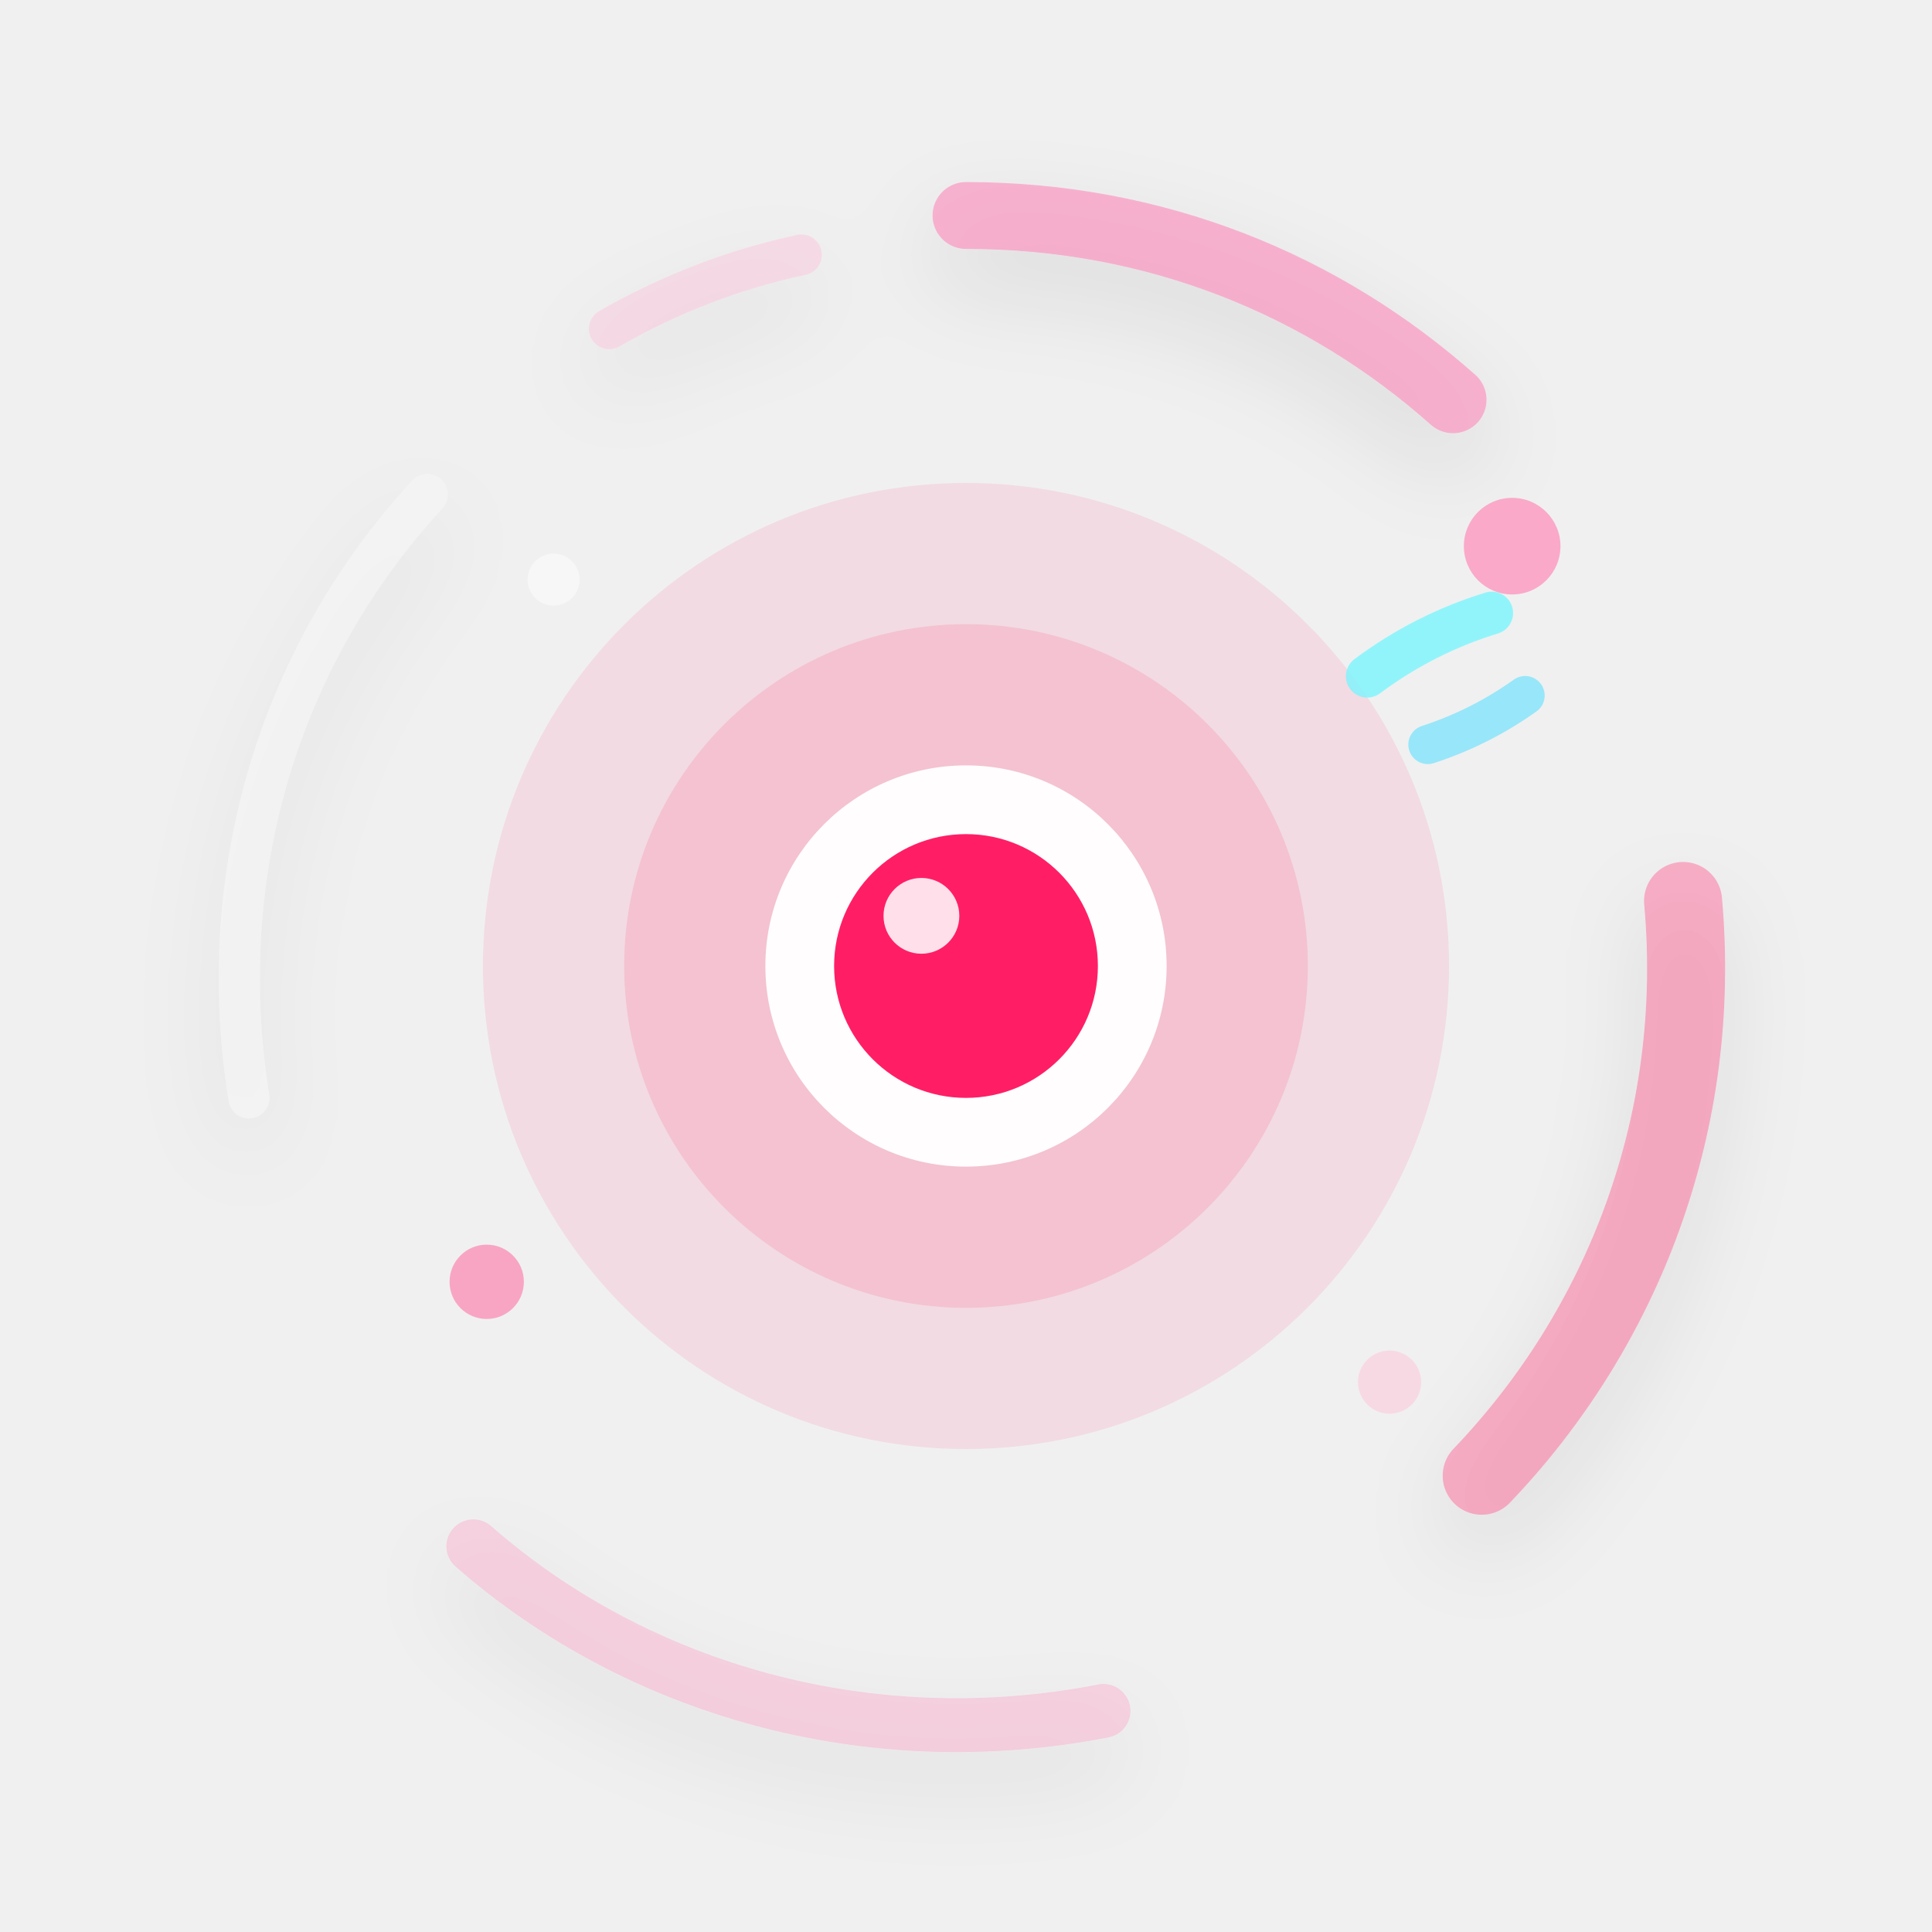
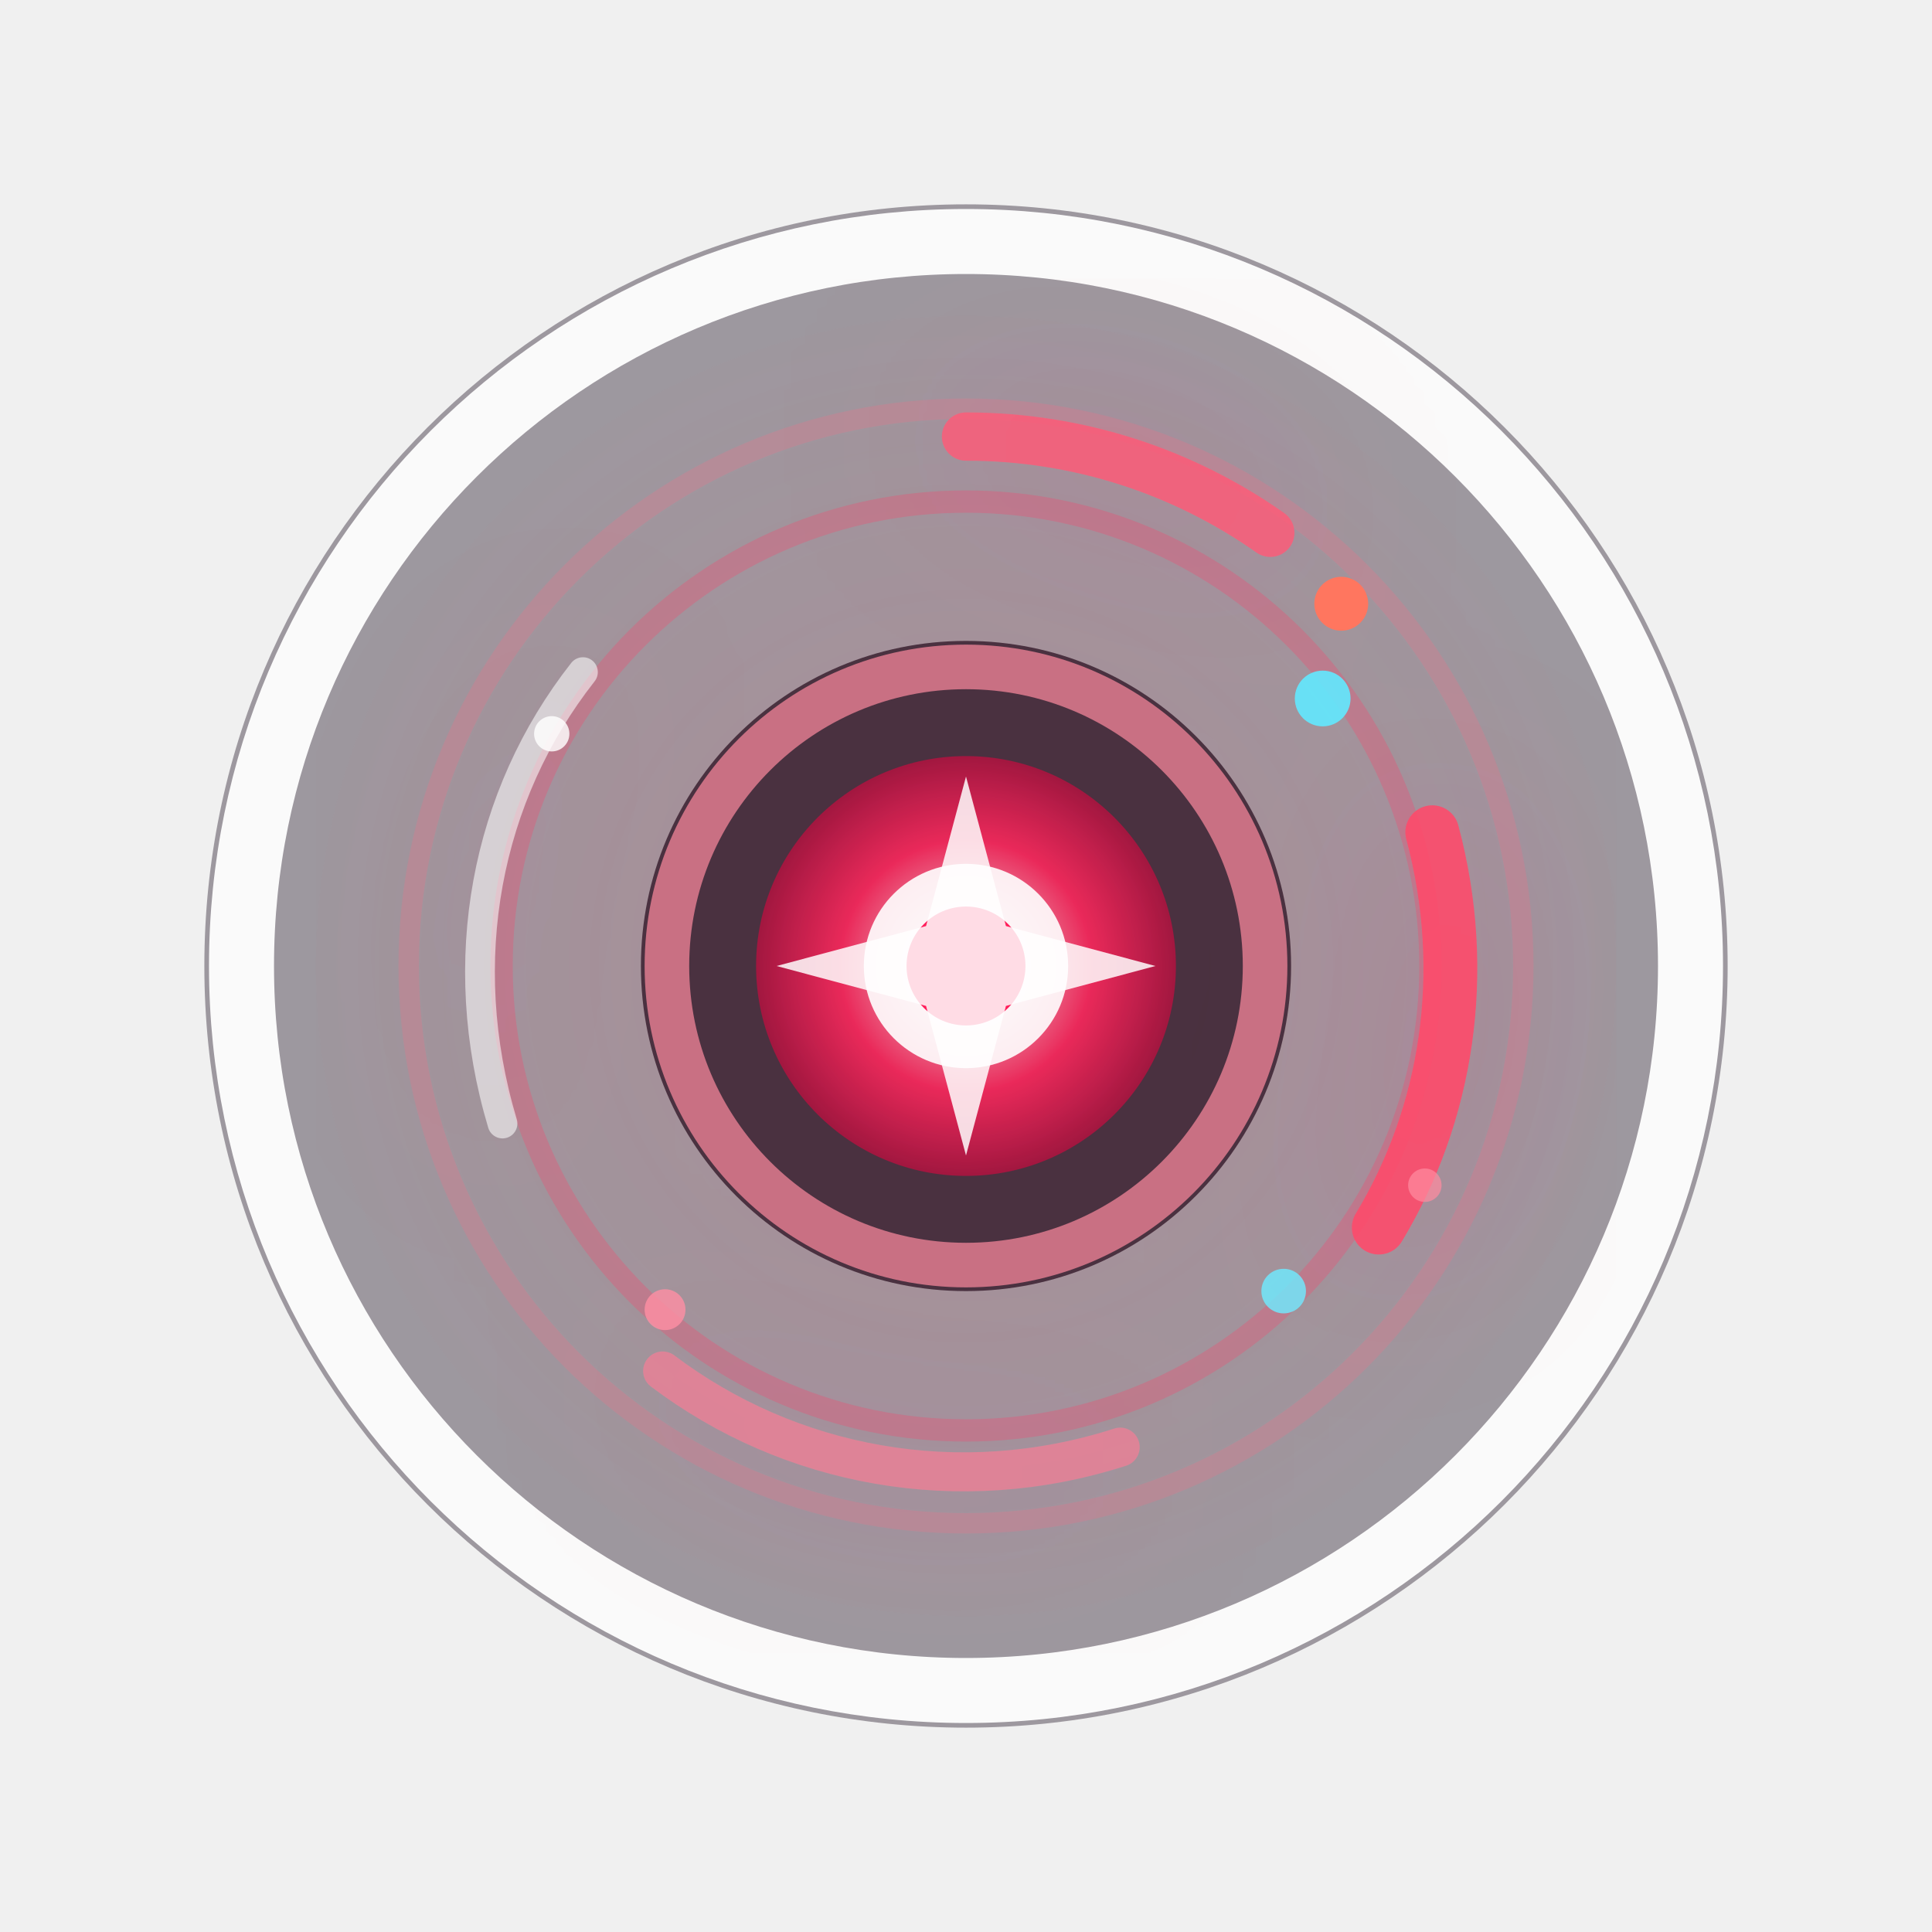
- <svg xmlns="http://www.w3.org/2000/svg" width="52" height="52" viewBox="0 0 52 52" fill="none">
-   <g filter="url(#encounter-glow)">
-     <path d="M26 5.8C31.1 5.8 35.62 7.66 39.11 10.76" stroke="#FF6BA7" stroke-width="1.8" stroke-linecap="round" opacity="0.46" />
-     <path d="M45.3 24.25C45.84 30.22 43.68 35.75 39.88 39.72" stroke="#FF3D7E" stroke-width="2.1" stroke-linecap="round" opacity="0.38" />
-     <path d="M29.7 46.05C23.38 47.28 17.15 45.48 12.74 41.62" stroke="#FF87B9" stroke-width="1.45" stroke-linecap="round" opacity="0.31" />
-     <path d="M6.7 29.55C5.72 23.45 7.56 17.58 11.5 13.31" stroke="#FFFFFF" stroke-width="1.1" stroke-linecap="round" opacity="0.28" />
-     <path d="M16.4 8.85C18.02 7.92 19.75 7.25 21.57 6.86" stroke="#FFB4D2" stroke-width="1.1" stroke-linecap="round" opacity="0.34" />
+ <svg xmlns="http://www.w3.org/2000/svg" width="104" height="104" viewBox="0 0 104 104" fill="none">
+   <circle cx="52" cy="52" r="41" fill="#2B2030" opacity="0.42" />
+   <circle cx="52" cy="52" r="39" stroke="#FFFFFF" stroke-width="3.5" opacity="0.95" />
+   <circle cx="52" cy="52" r="35" fill="url(#outer-red)" opacity="0.2" />
+   <circle cx="52" cy="52" r="30" stroke="#FF6B86" stroke-width="1.1" opacity="0.22" />
+   <circle cx="52" cy="52" r="25" stroke="#FF3E67" stroke-width="1.2" opacity="0.28" />
+   <g filter="url(#red-glow)">
+     <path d="M52 23.5C58.1 23.5 63.75 25.42 68.38 28.68" stroke="#FF5A78" stroke-width="2.6" stroke-linecap="round" opacity="0.82" />
+     <path d="M77.1 44.8C79.14 52.4 77.88 60.02 74.22 66.08" stroke="#FF4A6B" stroke-width="2.9" stroke-linecap="round" opacity="0.88" />
+     <path d="M60.3 77.9C51.6 80.7 42.5 78.96 35.67 73.8" stroke="#FF7A95" stroke-width="2.1" stroke-linecap="round" opacity="0.64" />
+     <path d="M27.05 60.48C24.42 51.7 26.16 42.82 31.38 36.18" stroke="#FFFFFF" stroke-width="1.6" stroke-linecap="round" opacity="0.56" />
  </g>
-   <circle cx="26" cy="26" r="13" fill="#FF2D75" opacity="0.11" />
-   <circle cx="26" cy="26" r="9.2" fill="#FF245F" opacity="0.14" />
-   <circle cx="26" cy="26" r="5.4" fill="white" opacity="0.96" />
-   <circle cx="26" cy="26" r="3.55" fill="#FF1E66" />
-   <circle cx="24.8" cy="24.65" r="1.02" fill="#FFFFFF" opacity="0.86" />
-   <circle cx="40.7" cy="14.7" r="1.3" fill="#FF88B7" opacity="0.68" />
-   <circle cx="13.1" cy="34.5" r="1" fill="#FF5F99" opacity="0.52" />
-   <circle cx="37.4" cy="37.2" r="0.85" fill="#FFC0D8" opacity="0.48" />
-   <circle cx="14.9" cy="15.6" r="0.7" fill="#FFFFFF" opacity="0.46" />
-   <path d="M36.8 18.2C37.82 17.44 38.94 16.87 40.15 16.5" stroke="#72F6FF" stroke-width="1.15" stroke-linecap="round" opacity="0.74" />
-   <path d="M41.05 18.72C40.25 19.29 39.38 19.73 38.43 20.04" stroke="#58DFFF" stroke-width="1.05" stroke-linecap="round" opacity="0.58" />
+   <circle cx="52" cy="52" r="17.5" fill="#270C1D" opacity="0.72" />
+   <circle cx="52" cy="52" r="16.1" stroke="#FF8AA0" stroke-width="2.4" opacity="0.7" />
+   <circle cx="52" cy="52" r="11.3" fill="url(#core-red)" opacity="0.88" />
+   <circle cx="52" cy="52" r="5.5" fill="#FFFFFF" opacity="0.9" />
+   <circle cx="52" cy="52" r="3.2" fill="#FF1F5B" />
+   <path d="M52 41.8L54.15 49.85L62.2 52L54.15 54.15L52 62.2L49.85 54.15L41.8 52L49.85 49.85L52 41.8Z" fill="#FFFFFF" opacity="0.84" />
+   <circle cx="72.2" cy="32.5" r="1.45" fill="#FF765F" />
+   <circle cx="29.7" cy="39.5" r="0.95" fill="#FFFFFF" opacity="0.82" />
+   <circle cx="35.8" cy="70.5" r="1.1" fill="#FF8FA4" opacity="0.8" />
+   <circle cx="76.7" cy="63.8" r="0.9" fill="#FF8AA0" opacity="0.72" />
+   <circle cx="71.2" cy="37.6" r="1.5" fill="#62E9FF" opacity="0.9" />
+   <circle cx="69.1" cy="69.5" r="1.2" fill="#6FEAFF" opacity="0.82" />
  <defs>
-     <filter id="encounter-glow" x="0" y="0" width="52" height="52" filterUnits="userSpaceOnUse" color-interpolation-filters="sRGB">
-       <feDropShadow dx="0" dy="0" stdDeviation="1.75" flood-color="#FF2D75" flood-opacity="0.34" />
-       <feDropShadow dx="0" dy="1" stdDeviation="1.2" flood-color="#000000" flood-opacity="0.2" />
+     <radialGradient id="outer-red" cx="0" cy="0" r="1" gradientUnits="userSpaceOnUse" gradientTransform="translate(52 52) rotate(90) scale(38)">
+       <stop stop-color="#FF1F5B" stop-opacity="0.78" />
+       <stop offset="0.48" stop-color="#FF4868" stop-opacity="0.34" />
+       <stop offset="1" stop-color="#FF4868" stop-opacity="0" />
+     </radialGradient>
+     <radialGradient id="core-red" cx="0" cy="0" r="1" gradientUnits="userSpaceOnUse" gradientTransform="translate(52 52) rotate(90) scale(13)">
+       <stop stop-color="#FFFFFF" />
+       <stop offset="0.18" stop-color="#FFB9C7" />
+       <stop offset="0.52" stop-color="#FF285E" />
+       <stop offset="1" stop-color="#8F0B34" />
+     </radialGradient>
+     <filter id="red-glow" x="17" y="15" width="70" height="74" filterUnits="userSpaceOnUse" color-interpolation-filters="sRGB">
+       <feDropShadow dx="0" dy="0" stdDeviation="2.2" flood-color="#FF315F" flood-opacity="0.78" />
+       <feDropShadow dx="0" dy="0" stdDeviation="5.2" flood-color="#FF315F" flood-opacity="0.28" />
    </filter>
  </defs>
</svg>
